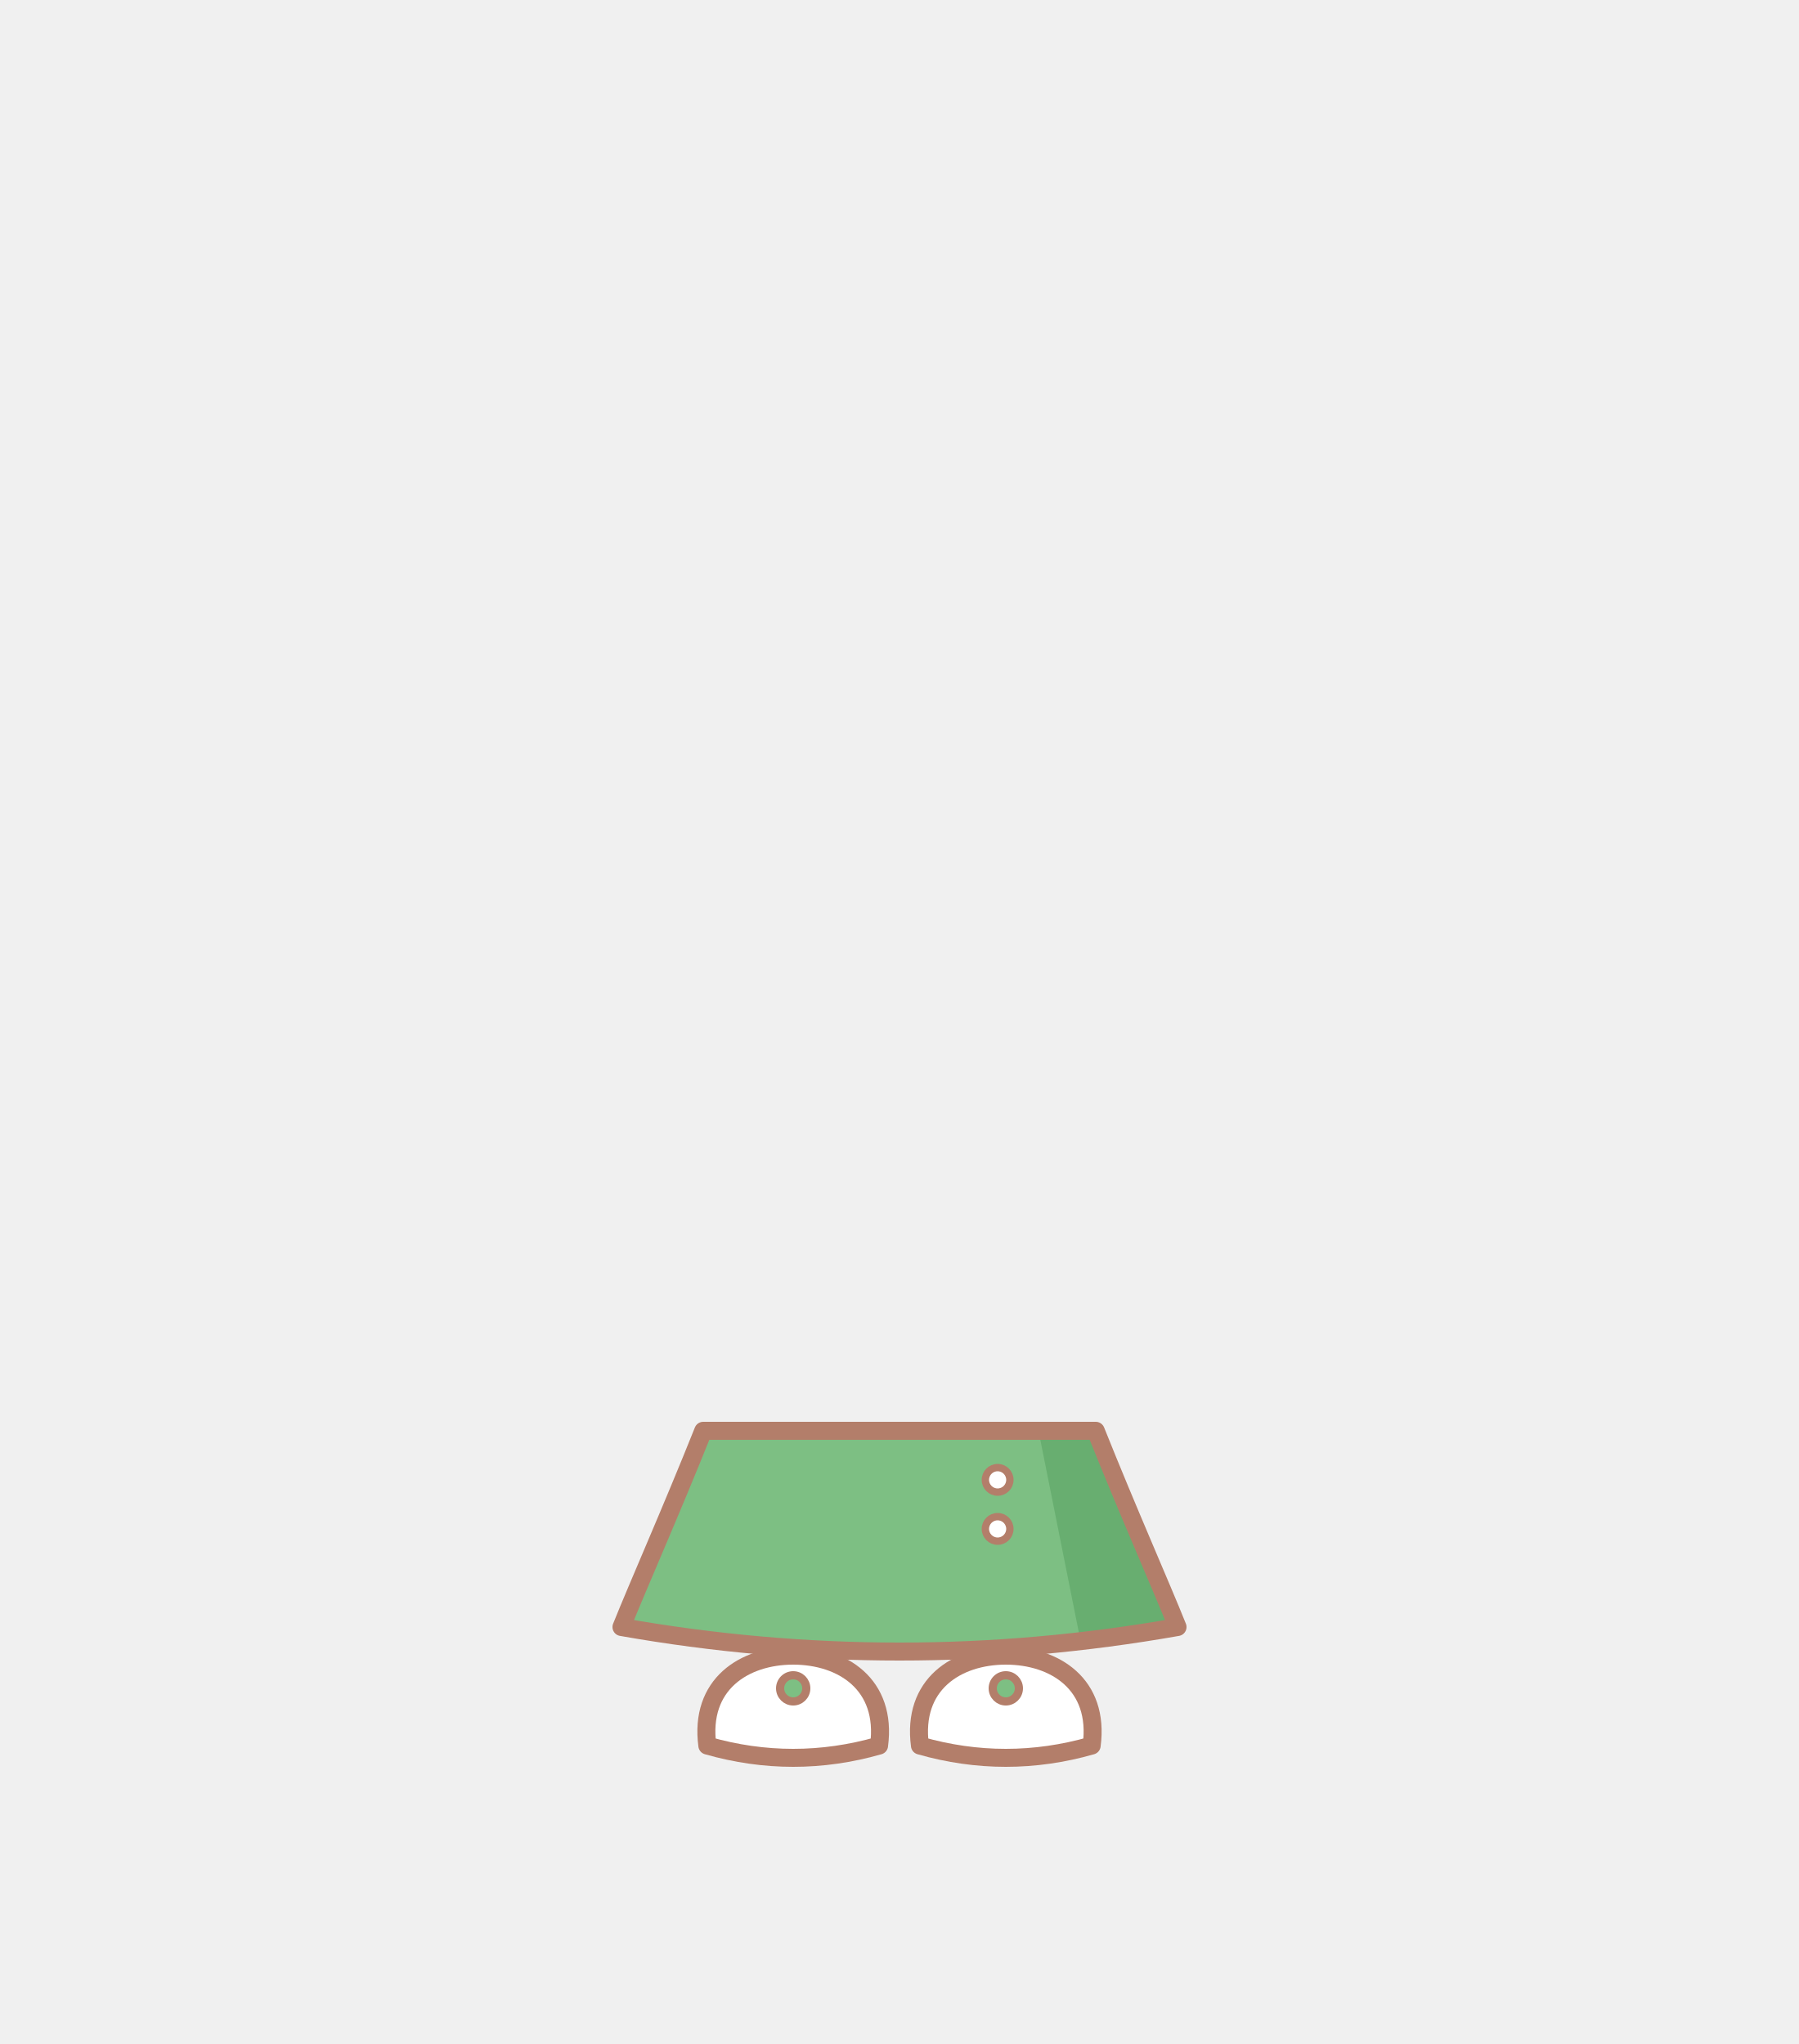
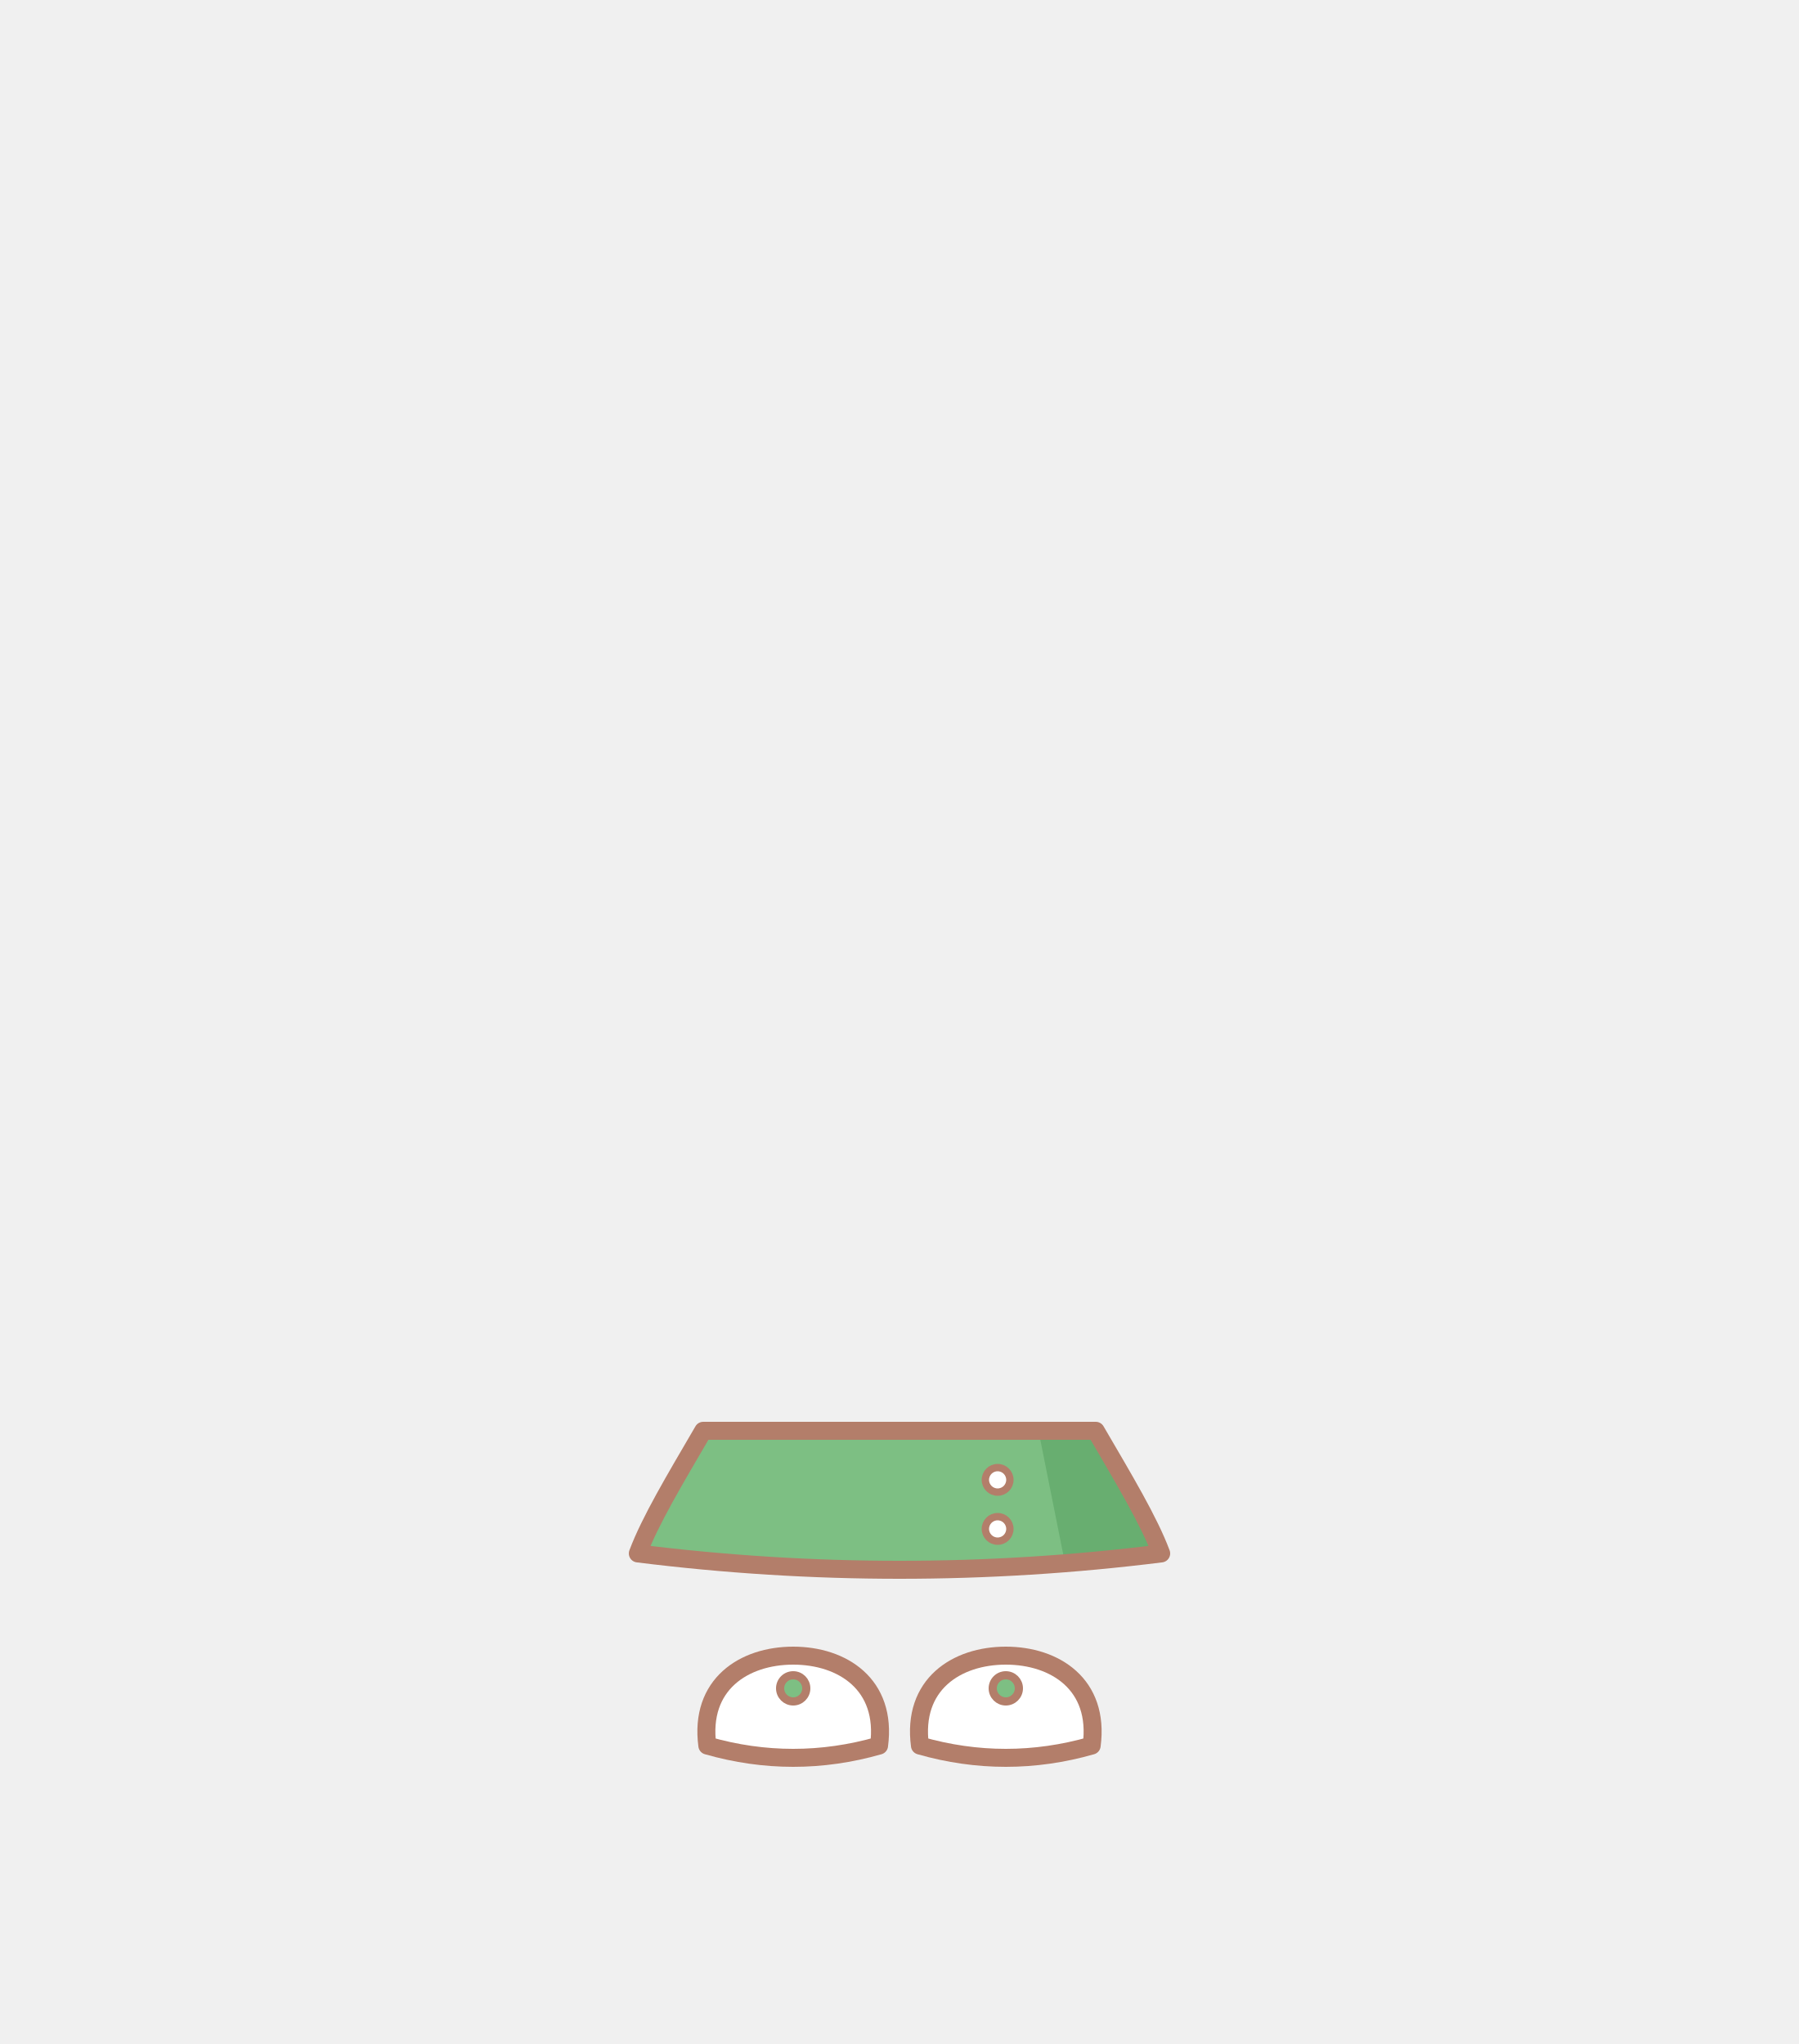
<svg xmlns="http://www.w3.org/2000/svg" viewBox="0 0 220 250" fill="none">
  <path d="M86.5 213.5 C85.5 206 91 202.5 97 202.5 C103 202.5 108.5 206 107.5 213.5 Q97 216.5 86.5 213.5 Z" fill="#FFFFFF" stroke="#B37E6A" stroke-width="2.2" stroke-linejoin="round" stroke-linecap="round" />
  <circle cx="97.00" cy="206.50" r="1.6" fill="#7DBF83" stroke="#B37E6A" stroke-width="1" />
  <path d="M112.5 213.5 C111.5 206 117 202.5 123 202.5 C129 202.5 134.5 206 133.5 213.5 Q123 216.5 112.5 213.5 Z" fill="#FFFFFF" stroke="#B37E6A" stroke-width="2.2" stroke-linejoin="round" stroke-linecap="round" />
  <circle cx="123.00" cy="206.50" r="1.6" fill="#7DBF83" stroke="#B37E6A" stroke-width="1" />
-   <path d="M86 175 L134 175 C138 185 142 194 144 199 Q110 205 76 199 C78 194 82 185 86 175 Z" fill="#7DBF83" />
+   <path d="M86 175 L134 175 C137.5 181 140.5 186 142 190 Q110 194 78 190 C79.5 186 82.5 181 86 175 Z" fill="#7DBF83" />
  <clipPath id="b4">
-     <path d="M86 175 L134 175 C138 185 142 194 144 199 Q110 205 76 199 C78 194 82 185 86 175 Z" />
+     <path d="M86 175 L134 175 C137.5 181 140.5 186 142 190 Q110 194 78 190 C79.5 186 82.5 181 86 175 Z" />
  </clipPath>
  <g clip-path="url(#b4)">
    <path d="M126 170 L160 170 L160 210 L134 210 Z" fill="#68AE70" />
  </g>
-   <path d="M86 175 L134 175 C138 185 142 194 144 199 Q110 205 76 199 C78 194 82 185 86 175 Z" fill="none" stroke="#B37E6A" stroke-width="2.2" stroke-linejoin="round" stroke-linecap="round" />
+   <path d="M86 175 L134 175 C137.5 181 140.5 186 142 190 Q110 194 78 190 C79.5 186 82.5 181 86 175 Z" fill="none" stroke="#B37E6A" stroke-width="2.2" stroke-linejoin="round" stroke-linecap="round" />
  <circle cx="122.00" cy="181.00" r="1.5" fill="#FFFFFF" stroke="#B37E6A" stroke-width="0.9" />
  <circle cx="122.00" cy="187.00" r="1.5" fill="#FFFFFF" stroke="#B37E6A" stroke-width="0.9" />
</svg>
